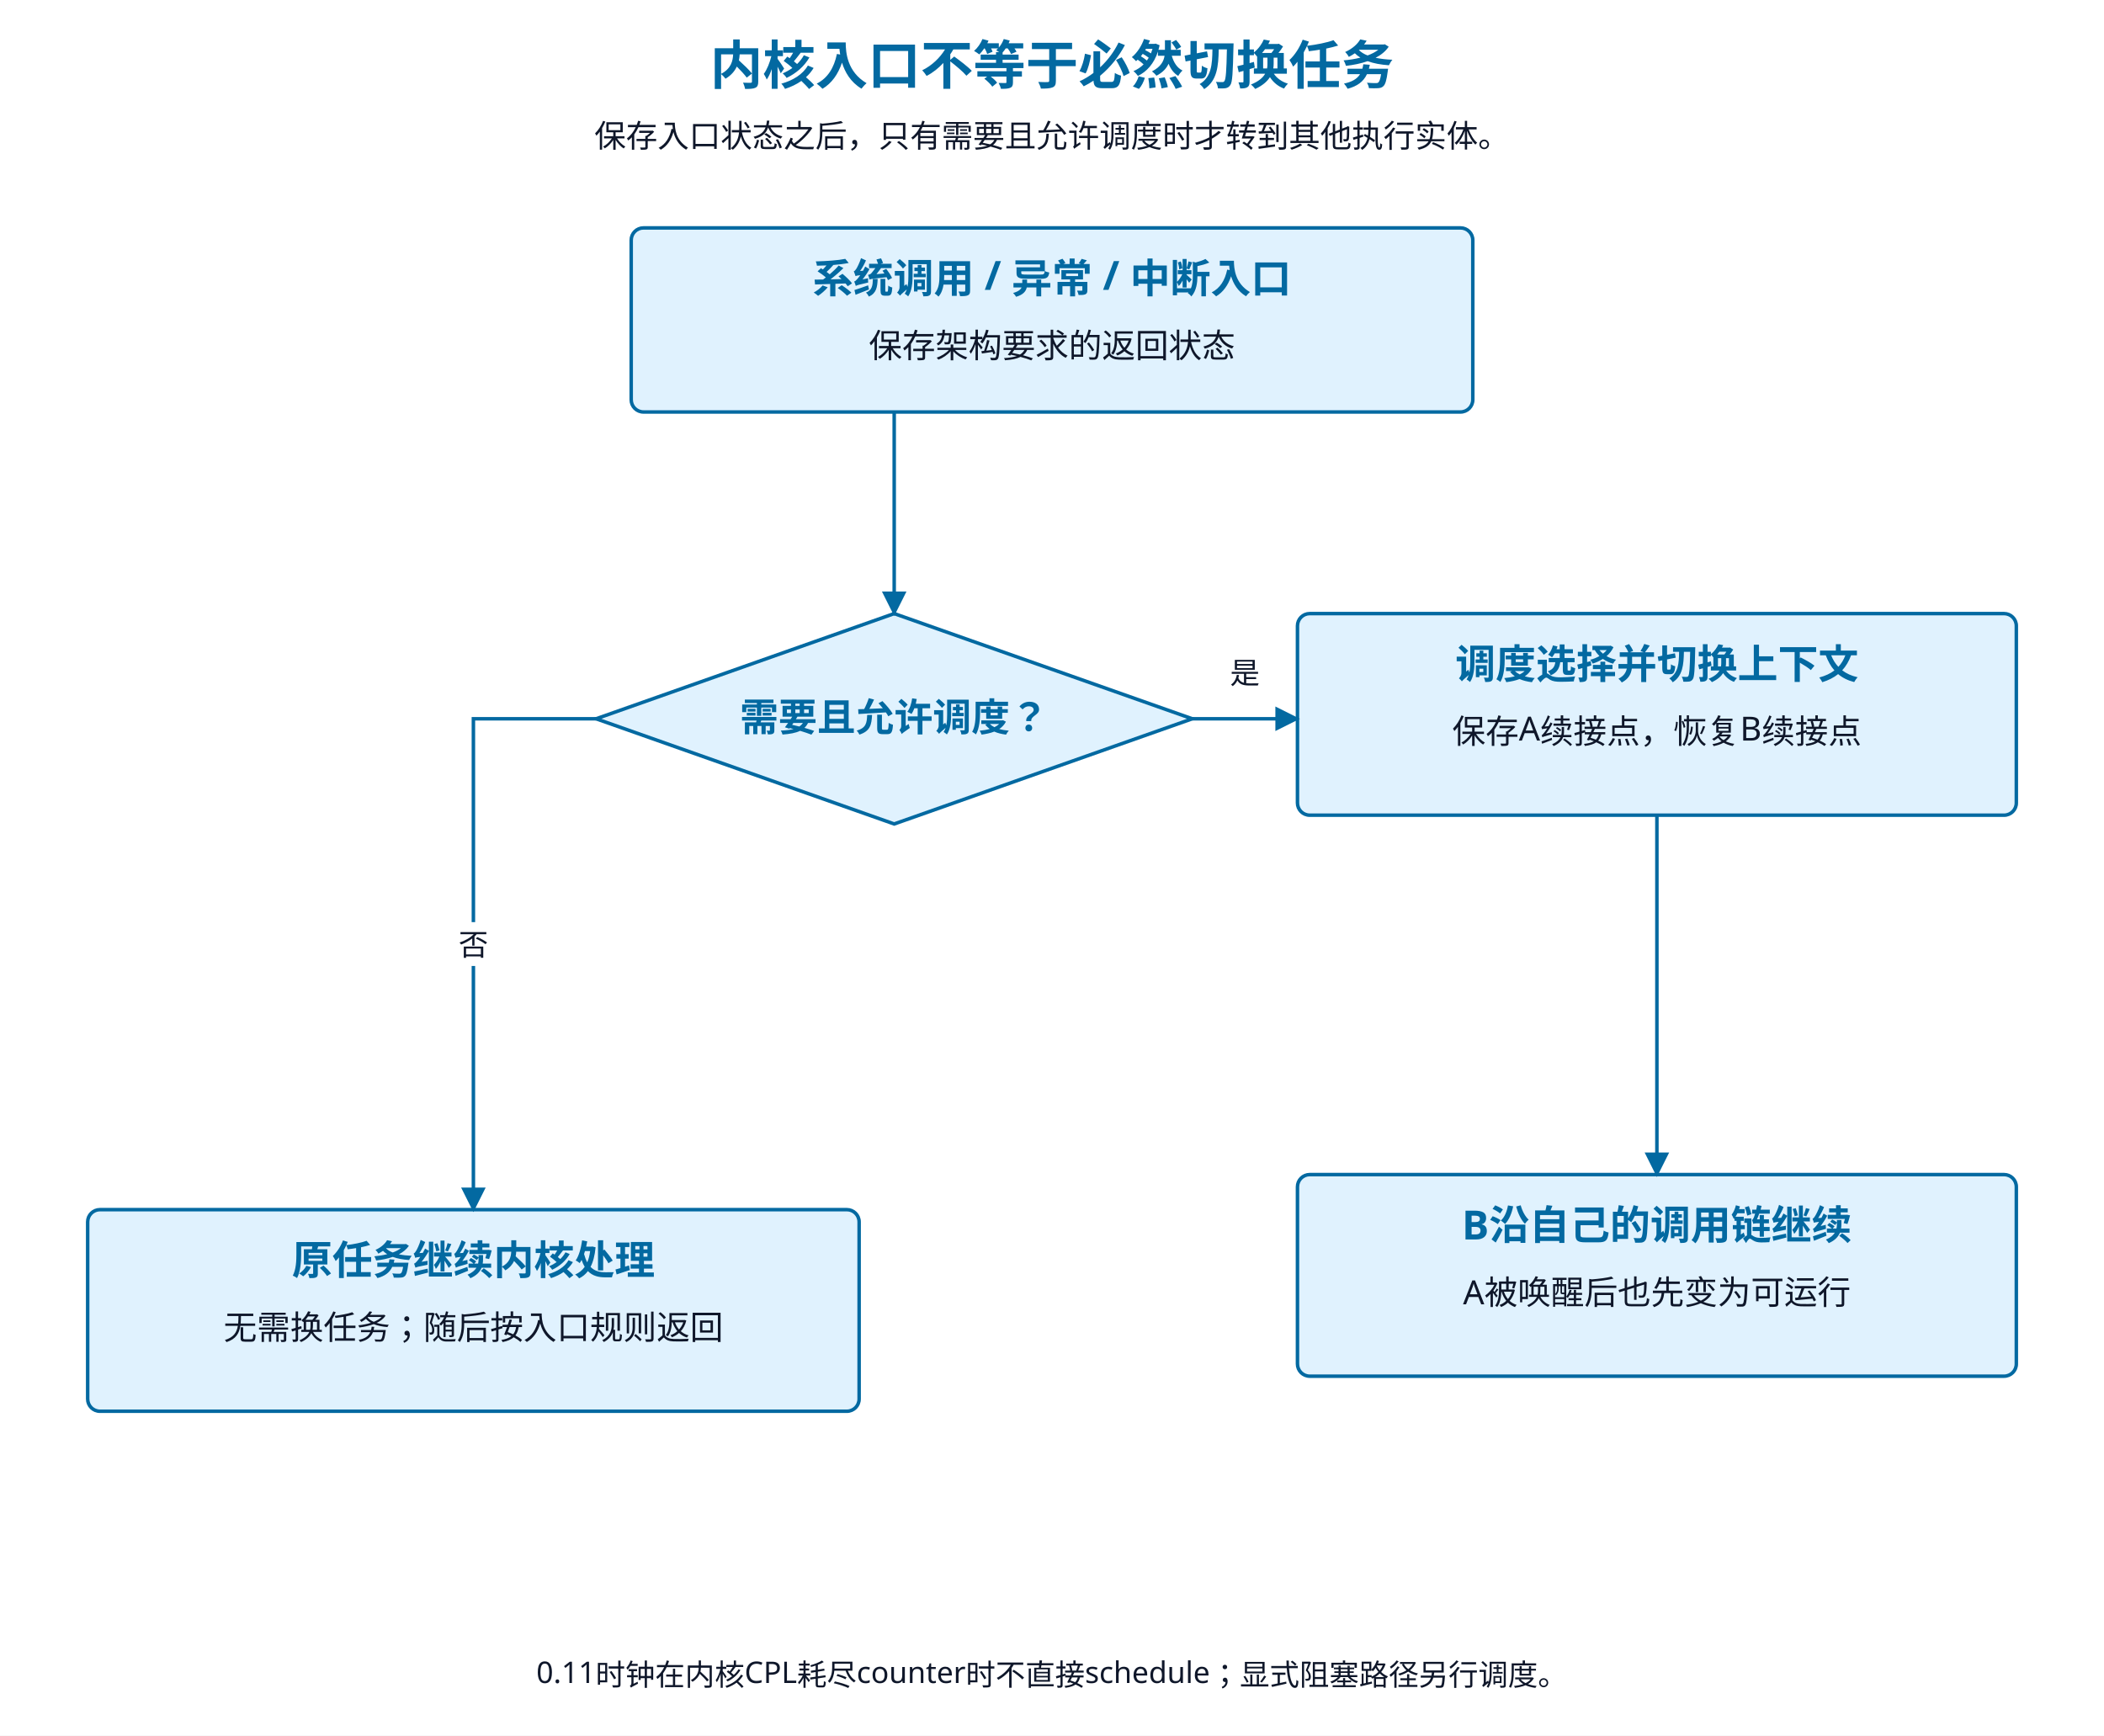
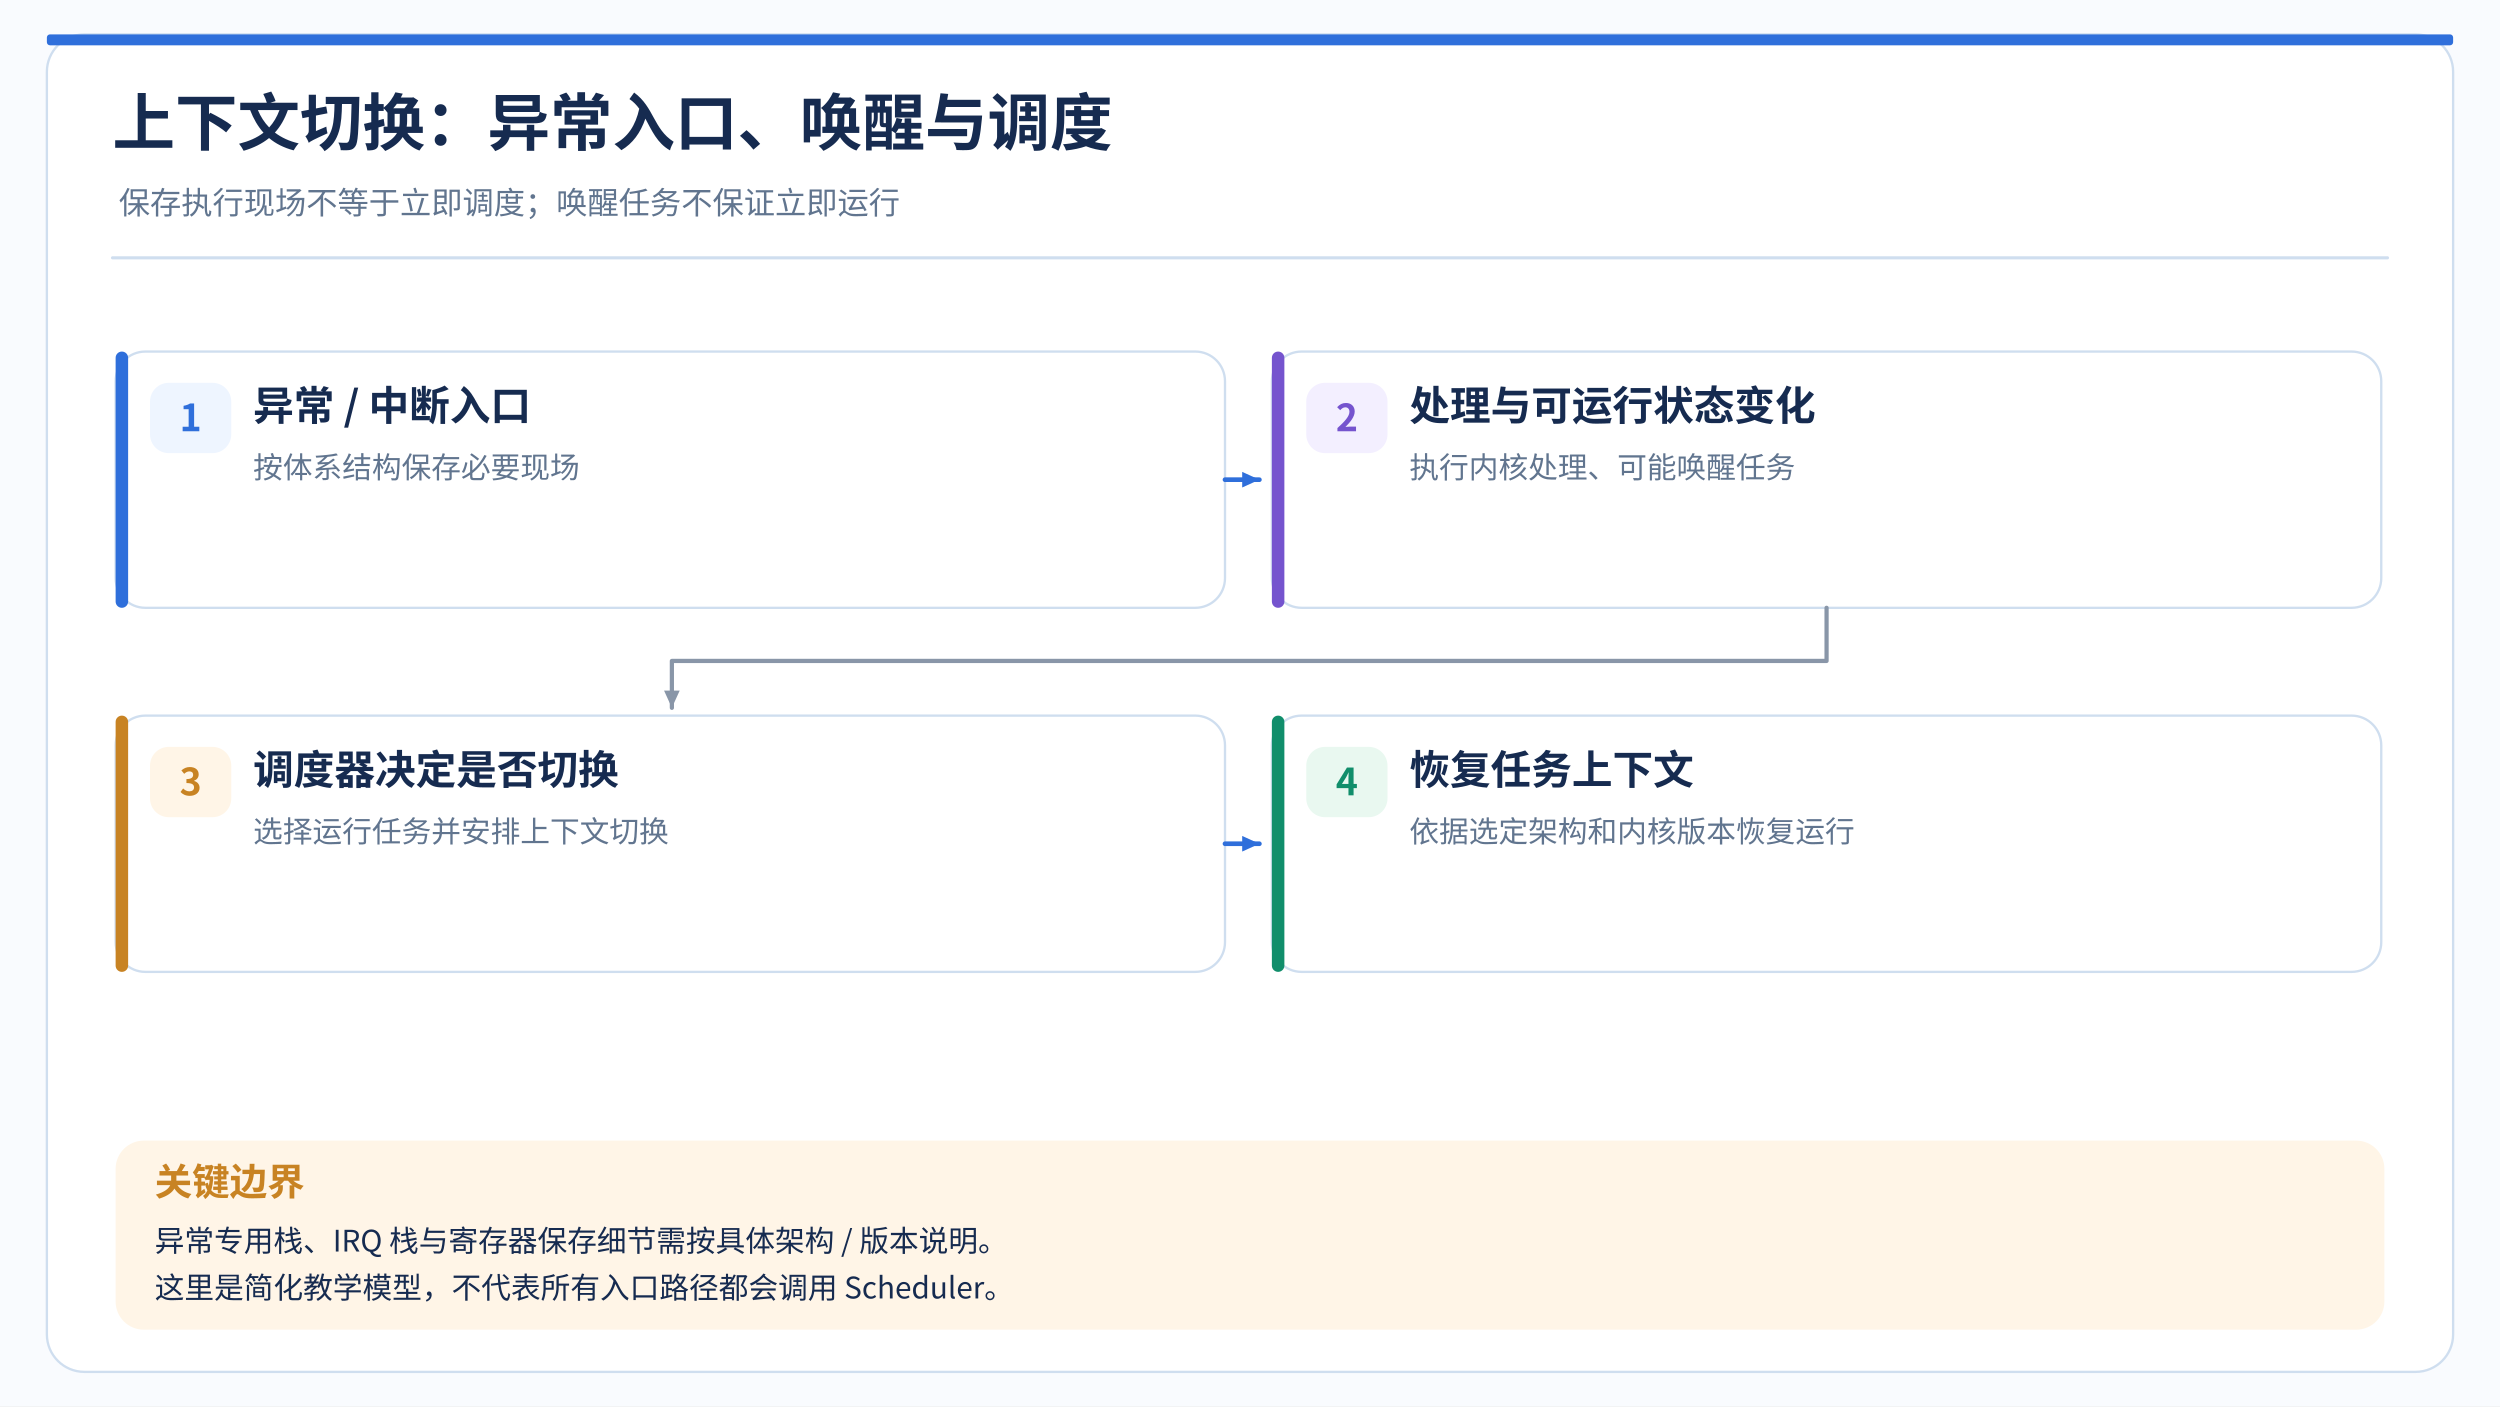
- <svg xmlns="http://www.w3.org/2000/svg" width="1200" height="990" viewBox="0 0 1200 990" role="img" aria-labelledby="title desc">
-   <defs>
-     <pattern id="grid" width="24" height="24" patternUnits="userSpaceOnUse">
-       <path d="M24 0H0V24" fill="none" stroke="#E7F1F8" stroke-width="1" />
-     </pattern>
-     <marker id="arrow" viewBox="0 0 10 10" refX="9" refY="5" markerWidth="7" markerHeight="7" orient="auto">
-       <path d="M0 0L10 5L0 10Z" fill="#0369A1" />
-     </marker>
-   </defs>
-   <rect width="100%" height="100%" fill="#FFFFFF" />
-   <g font-family="Microsoft YaHei,Segoe UI,sans-serif">
-     <text x="600.0" y="48" text-anchor="middle" fill="#0369A1" font-size="30" font-weight="600">
-       <tspan x="600.0" dy="0">内核入口不等于必然切换任务</tspan>
-     </text>
-     <text x="600.0" y="84" text-anchor="middle" fill="#0F172A" font-size="18" font-weight="400">
-       <tspan x="600.0" dy="0">保存入口状态之后，只有需要且允许调度时才转到其他执行实体。</tspan>
-     </text>
-     <rect x="360" y="130" width="480" height="105" rx="7" fill="#E0F2FE" stroke="#0369A1" stroke-width="2" />
-     <text x="600.0" y="167" text-anchor="middle" fill="#0369A1" font-size="23" font-weight="600">
-       <tspan x="600.0" dy="0">系统调用 / 异常 / 中断入口</tspan>
-     </text>
-     <text x="600.0" y="204" text-anchor="middle" fill="#0F172A" font-size="19" font-weight="400">
-       <tspan x="600.0" dy="0">保存架构要求的返回状态</tspan>
-     </text>
-     <polygon points="510.0,350 680,410.0 510.0,470 340,410.0" fill="#E0F2FE" stroke="#0369A1" stroke-width="2" />
-     <text x="510.0" y="417.0" text-anchor="middle" fill="#0369A1" font-size="22" font-weight="600">
-       <tspan x="510.0" dy="0">需要且允许调度？</tspan>
-     </text>
-     <rect x="50" y="690" width="440" height="115" rx="7" fill="#E0F2FE" stroke="#0369A1" stroke-width="2" />
-     <text x="270.0" y="727" text-anchor="middle" fill="#0369A1" font-size="23" font-weight="600">
-       <tspan x="270.0" dy="0">原任务继续内核处理</tspan>
-     </text>
-     <text x="270.0" y="764" text-anchor="middle" fill="#0F172A" font-size="19" font-weight="400">
-       <tspan x="270.0" dy="0">无需换任务；随后按入口规则返回</tspan>
-     </text>
-     <rect x="740" y="350" width="410" height="115" rx="7" fill="#E0F2FE" stroke="#0369A1" stroke-width="2" />
-     <text x="945.0" y="387" text-anchor="middle" fill="#0369A1" font-size="23" font-weight="600">
-       <tspan x="945.0" dy="0">调度选择并切换上下文</tspan>
-     </text>
-     <text x="945.0" y="424" text-anchor="middle" fill="#0F172A" font-size="19" font-weight="400">
-       <tspan x="945.0" dy="0">保存A续接点，恢复B续接点</tspan>
-     </text>
-     <rect x="740" y="670" width="410" height="115" rx="7" fill="#E0F2FE" stroke="#0369A1" stroke-width="2" />
-     <text x="945.0" y="707" text-anchor="middle" fill="#0369A1" font-size="23" font-weight="600">
-       <tspan x="945.0" dy="0">B沿自己的调用链继续</tspan>
-     </text>
-     <text x="945.0" y="744" text-anchor="middle" fill="#0F172A" font-size="19" font-weight="400">
-       <tspan x="945.0" dy="0">A被唤醒后也先变为可运行</tspan>
-     </text>
-     <path d="M510 235 L510 350" fill="none" stroke="#0369A1" stroke-width="2" marker-end="url(#arrow)" />
-     <path d="M340 410 L270 410 L270 690" fill="none" stroke="#0369A1" stroke-width="2" marker-end="url(#arrow)" />
-     <rect x="256.5" y="526" width="27.0" height="25" fill="white" />
-     <text x="270" y="545" text-anchor="middle" fill="#0F172A" font-size="17" font-weight="400">
-       <tspan x="270" dy="0">否</tspan>
-     </text>
-     <path d="M680 410 L740 410" fill="none" stroke="#0369A1" stroke-width="2" marker-end="url(#arrow)" />
-     <rect x="696.5" y="371" width="27.0" height="25" fill="white" />
-     <text x="710" y="390" text-anchor="middle" fill="#0F172A" font-size="17" font-weight="400">
-       <tspan x="710" dy="0">是</tspan>
-     </text>
-     <path d="M945 465 L945 670" fill="none" stroke="#0369A1" stroke-width="2" marker-end="url(#arrow)" />
-     <text x="600.0" y="960" text-anchor="middle" fill="#0F172A" font-size="17" font-weight="400">
-       <tspan x="600.0" dy="0">0.11时钟在内核CPL耗尽counter时不直接schedule；显式阻塞路径另行调度。</tspan>
-     </text>
-   </g>
+ <svg xmlns="http://www.w3.org/2000/svg" baseProfile="full" height="900" version="1.1" viewBox="0 0 1600 900" width="1600">
+   <defs />
+   <rect fill="#F9FBFE" height="900" rx="0" ry="0" stroke="none" stroke-width="1.5" width="1600" x="0" y="0" />
+   <rect fill="#FFFFFF" height="856" rx="24" ry="24" stroke="#CFDEEF" stroke-width="1.5" width="1540" x="30" y="22" />
+   <rect fill="#2F6FDB" height="7" rx="2" ry="2" stroke="none" stroke-width="1.5" width="1540" x="30" y="22" />
+   <text fill="#162B50" font-family="Noto Sans CJK SC" font-size="40" font-weight="bold" x="72" y="93">上下文切换：异常入口、唤醒与调度</text>
+   <text fill="#61758F" font-family="Noto Sans CJK SC" font-size="20" font-weight="normal" x="76" y="137">保存执行现场不等于立即调度；唤醒任务不保证立即运行</text>
+   <polyline fill="none" points="72,165 1528,165" stroke="#CFDEEF" stroke-linecap="round" stroke-linejoin="round" stroke-width="2" />
+   <rect fill="#FFFFFF" height="164" rx="19" ry="19" stroke="#CFDEEF" stroke-width="1.5" width="710" x="74" y="225" />
+   <rect fill="#2F6FDB" height="164" rx="4" ry="4" stroke="none" stroke-width="1.5" width="8" x="74" y="225" />
+   <rect fill="#EEF5FF" height="45" rx="12" ry="12" stroke="none" stroke-width="1.5" width="52" x="96" y="245" />
+   <text fill="#2F6FDB" font-family="Noto Sans CJK SC" font-size="24" font-weight="bold" text-anchor="middle" x="122" y="276">1</text>
+   <text fill="#162B50" font-family="Noto Sans CJK SC" font-size="26" font-weight="bold" x="162" y="269">异常 / 中断入口</text>
+   <text fill="#61758F" font-family="Noto Sans CJK SC" font-size="19" font-weight="normal" x="162" y="306">按体系结构保存必要现场</text>
+   <rect fill="#FFFFFF" height="164" rx="19" ry="19" stroke="#CFDEEF" stroke-width="1.5" width="710" x="814" y="225" />
+   <rect fill="#7554CE" height="164" rx="4" ry="4" stroke="none" stroke-width="1.5" width="8" x="814" y="225" />
+   <rect fill="#F3EFFF" height="45" rx="12" ry="12" stroke="none" stroke-width="1.5" width="52" x="836" y="245" />
+   <text fill="#7554CE" font-family="Noto Sans CJK SC" font-size="24" font-weight="bold" text-anchor="middle" x="862" y="276">2</text>
+   <text fill="#162B50" font-family="Noto Sans CJK SC" font-size="26" font-weight="bold" x="902" y="269">处理与可运行状态变化</text>
+   <text fill="#61758F" font-family="Noto Sans CJK SC" font-size="19" font-weight="normal" x="902" y="306">执行内核处理、可能唤醒任务</text>
+   <rect fill="#FFFFFF" height="164" rx="19" ry="19" stroke="#CFDEEF" stroke-width="1.5" width="710" x="74" y="458" />
+   <rect fill="#C88323" height="164" rx="4" ry="4" stroke="none" stroke-width="1.5" width="8" x="74" y="458" />
+   <rect fill="#FFF5E7" height="45" rx="12" ry="12" stroke="none" stroke-width="1.5" width="52" x="96" y="478" />
+   <text fill="#C88323" font-family="Noto Sans CJK SC" font-size="24" font-weight="bold" text-anchor="middle" x="122" y="509">3</text>
+   <text fill="#162B50" font-family="Noto Sans CJK SC" font-size="26" font-weight="bold" x="162" y="502">调度器决定是否切换</text>
+   <text fill="#61758F" font-family="Noto Sans CJK SC" font-size="19" font-weight="normal" x="162" y="539">选择运行任务并安排上下文切换</text>
+   <rect fill="#FFFFFF" height="164" rx="19" ry="19" stroke="#CFDEEF" stroke-width="1.5" width="710" x="814" y="458" />
+   <rect fill="#118E6B" height="164" rx="4" ry="4" stroke="none" stroke-width="1.5" width="8" x="814" y="458" />
+   <rect fill="#E9F8F0" height="45" rx="12" ry="12" stroke="none" stroke-width="1.5" width="52" x="836" y="478" />
+   <text fill="#118E6B" font-family="Noto Sans CJK SC" font-size="24" font-weight="bold" text-anchor="middle" x="862" y="509">4</text>
+   <text fill="#162B50" font-family="Noto Sans CJK SC" font-size="26" font-weight="bold" x="902" y="502">恢复任务上下文</text>
+   <text fill="#61758F" font-family="Noto Sans CJK SC" font-size="19" font-weight="normal" x="902" y="539">依据选定架构和内核版本恢复运行</text>
+   <polyline fill="none" points="784,307 806,307" stroke="#2F6FDB" stroke-linecap="round" stroke-linejoin="round" stroke-width="3" />
+   <polygon fill="#2F6FDB" points="806,307 795.0,302.0 795.0,312.0" />
+   <polyline fill="none" points="1169,389 1169,423 430,423 430,453" stroke="#8996A8" stroke-linecap="round" stroke-linejoin="round" stroke-width="2.7" />
+   <polygon fill="#8996A8" points="430,453 435.0,442.0 425.0,442.0" />
+   <polyline fill="none" points="784,540 806,540" stroke="#2F6FDB" stroke-linecap="round" stroke-linejoin="round" stroke-width="3" />
+   <polygon fill="#2F6FDB" points="806,540 795.0,535.0 795.0,545.0" />
+   <rect fill="#FFF5E7" height="121" rx="18" ry="18" stroke="none" stroke-width="1.5" width="1452" x="74" y="730" />
+   <text fill="#C88323" font-family="Noto Sans CJK SC" font-size="24" font-weight="bold" x="99" y="765">关键边界</text>
+   <text fill="#162B50" font-family="Noto Sans CJK SC" font-size="19" font-weight="normal" x="99" y="801">异常专用栈、IRQ 栈与寄存器保存细节需按具体架构 / 版本说明。</text>
+   <text fill="#162B50" font-family="Noto Sans CJK SC" font-size="19" font-weight="normal" x="99" y="831">这里是简化教学模型，不代表所有入口路径都会调用 Scheduler。</text>
</svg>
